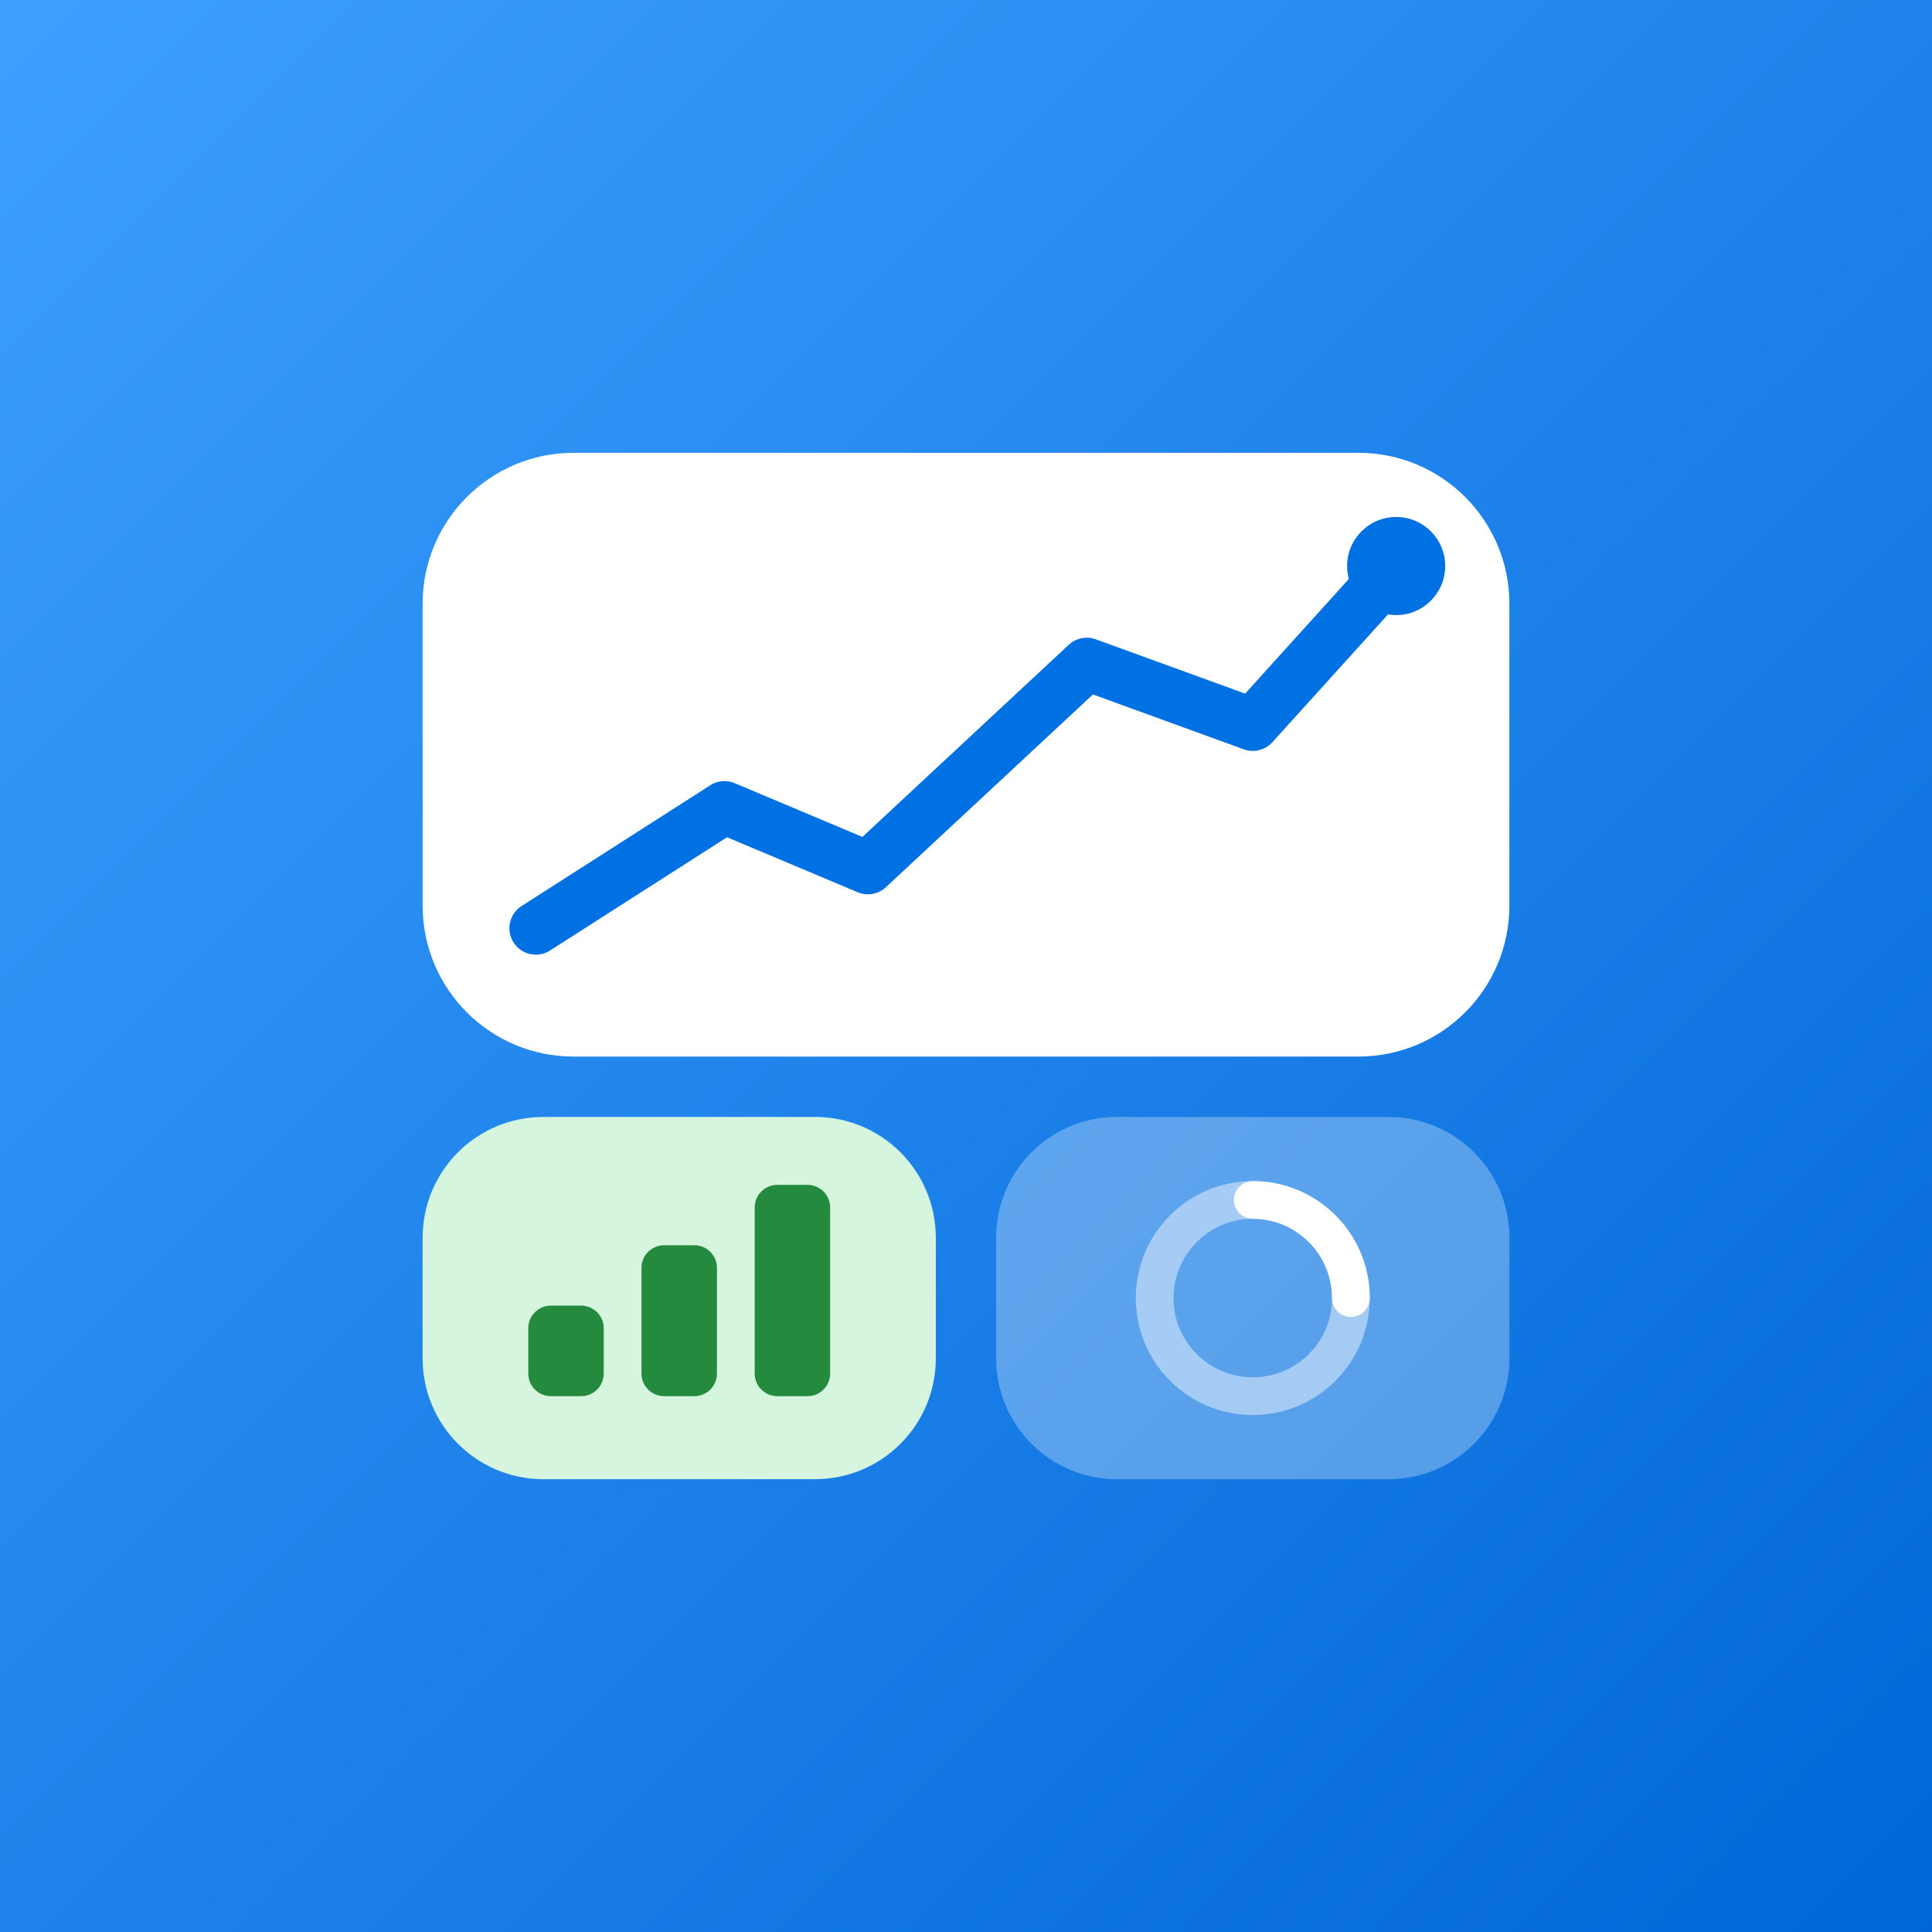
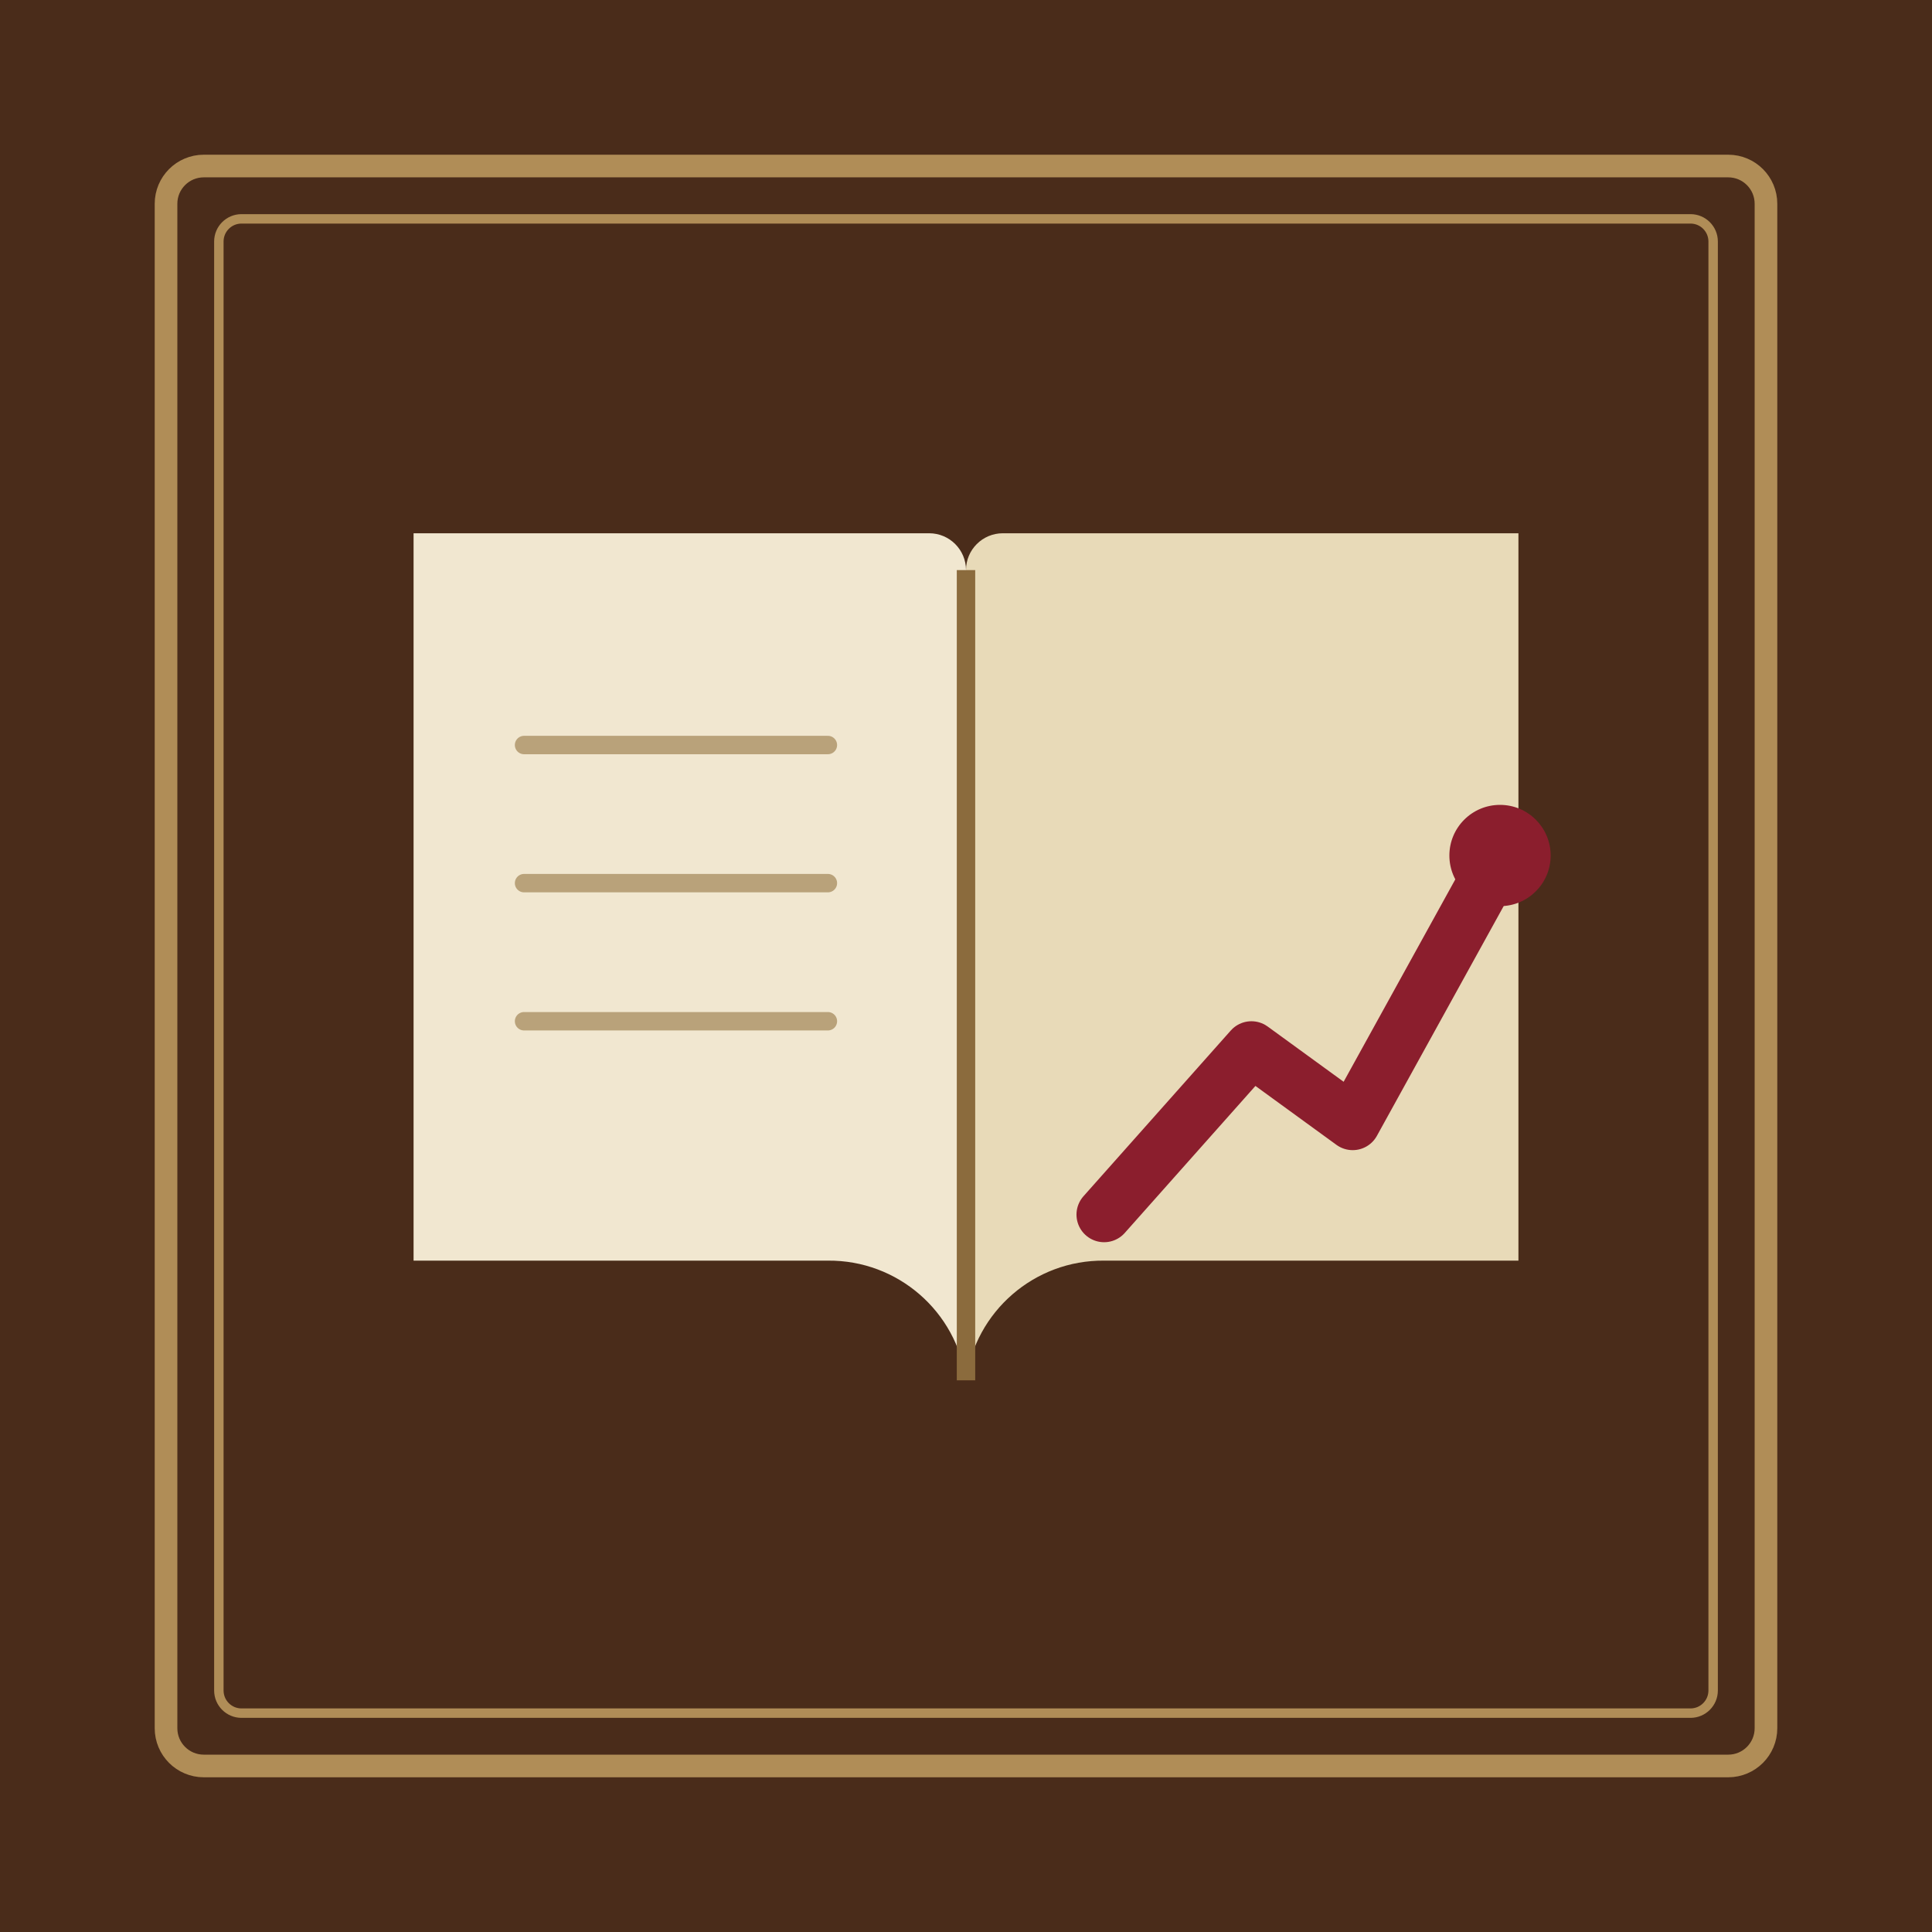
<svg xmlns="http://www.w3.org/2000/svg" viewBox="0 0 512 512" width="512" height="512">
-   <defs>
-     <linearGradient id="bg" x1="0" y1="0" x2="1" y2="1">
-       <stop offset="0" stop-color="#3DA0FF" />
-       <stop offset="1" stop-color="#0066D6" />
-     </linearGradient>
-   </defs>
-   <rect width="512" height="512" fill="url(#bg)" />
-   <rect x="112" y="120" width="288" height="160" rx="40" fill="#FFFFFF" />
-   <path d="M142 246 L192 214 L230 230 L288 176 L332 192 L370 150" fill="none" stroke="#0071E3" stroke-width="14" stroke-linecap="round" stroke-linejoin="round" />
-   <circle cx="370" cy="150" r="13" fill="#0071E3" />
-   <rect x="112" y="296" width="136" height="96" rx="32" fill="#D6F5DF" />
-   <rect x="140" y="346" width="20" height="24" rx="6" fill="#248A3D" />
-   <rect x="170" y="330" width="20" height="40" rx="6" fill="#248A3D" />
-   <rect x="200" y="314" width="20" height="56" rx="6" fill="#248A3D" />
-   <rect x="264" y="296" width="136" height="96" rx="32" fill="#FFFFFF" fill-opacity="0.30" />
-   <circle cx="332" cy="344" r="26" fill="none" stroke="#FFFFFF" stroke-opacity="0.45" stroke-width="10" />
-   <path d="M332 318 A26 26 0 0 1 358 344" fill="none" stroke="#FFFFFF" stroke-width="10" stroke-linecap="round" />
+   <rect width="512" height="512" fill="#4A2C1A" />
+   <rect x="44" y="44" width="424" height="424" rx="10" fill="none" stroke="#B08D57" stroke-width="6" />
+   <rect x="58" y="58" width="396" height="396" rx="6" fill="none" stroke="#B08D57" stroke-width="2.5" />
+   <g transform="translate(256 256) scale(1.22) translate(-256 -262)">
+     <path d="M136 168 h112 a8 8 0 0 1 8 8 v176 a30 30 0 0 0 -30 -26 h-90 z" fill="#F1E7D0" />
+     <path d="M376 168 h-112 a8 8 0 0 0 -8 8 v176 a30 30 0 0 1 30 -26 h90 z" fill="#E8DAB8" />
+     <path d="M256 176 v176" stroke="#8B6B3D" stroke-width="4" />
+     <g stroke="#B9A27A" stroke-width="4" stroke-linecap="round">
+       <path d="M160 214 h66" />
+       <path d="M160 244 h66" />
+       <path d="M160 274 h66" />
+     </g>
+     <path d="M286 316 L318 280 L340 296 L372 238" fill="none" stroke="#8B1E2D" stroke-width="12" stroke-linecap="round" stroke-linejoin="round" />
+     <circle cx="372" cy="238" r="11" fill="#8B1E2D" />
+   </g>
</svg>
